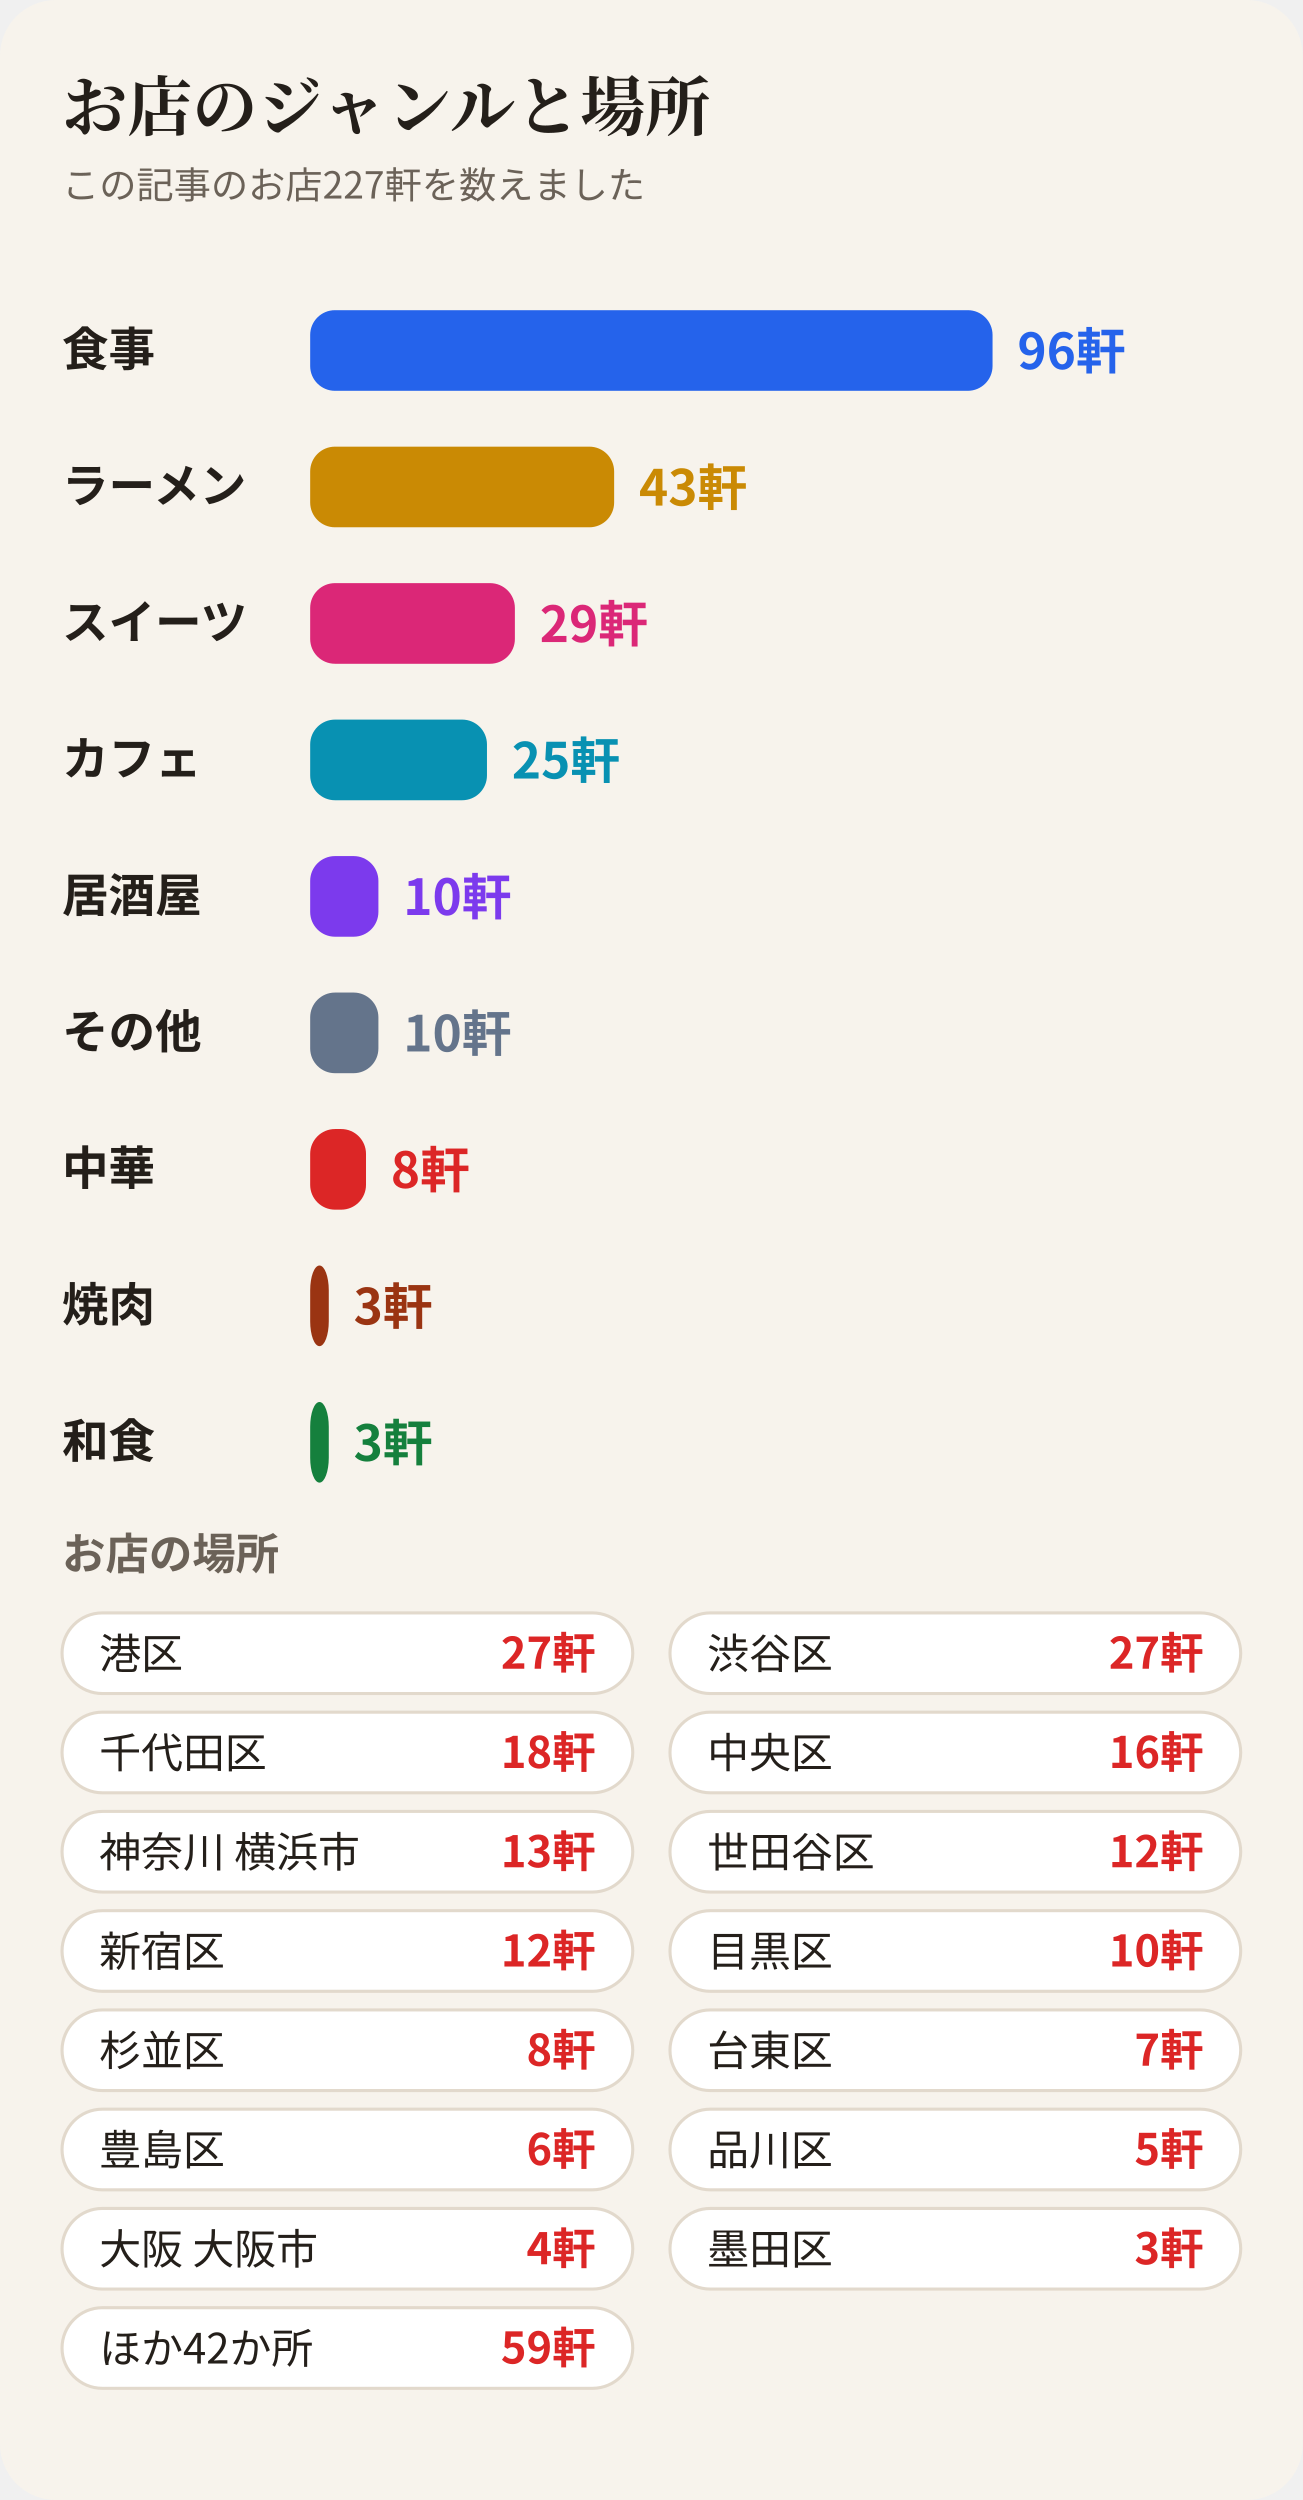
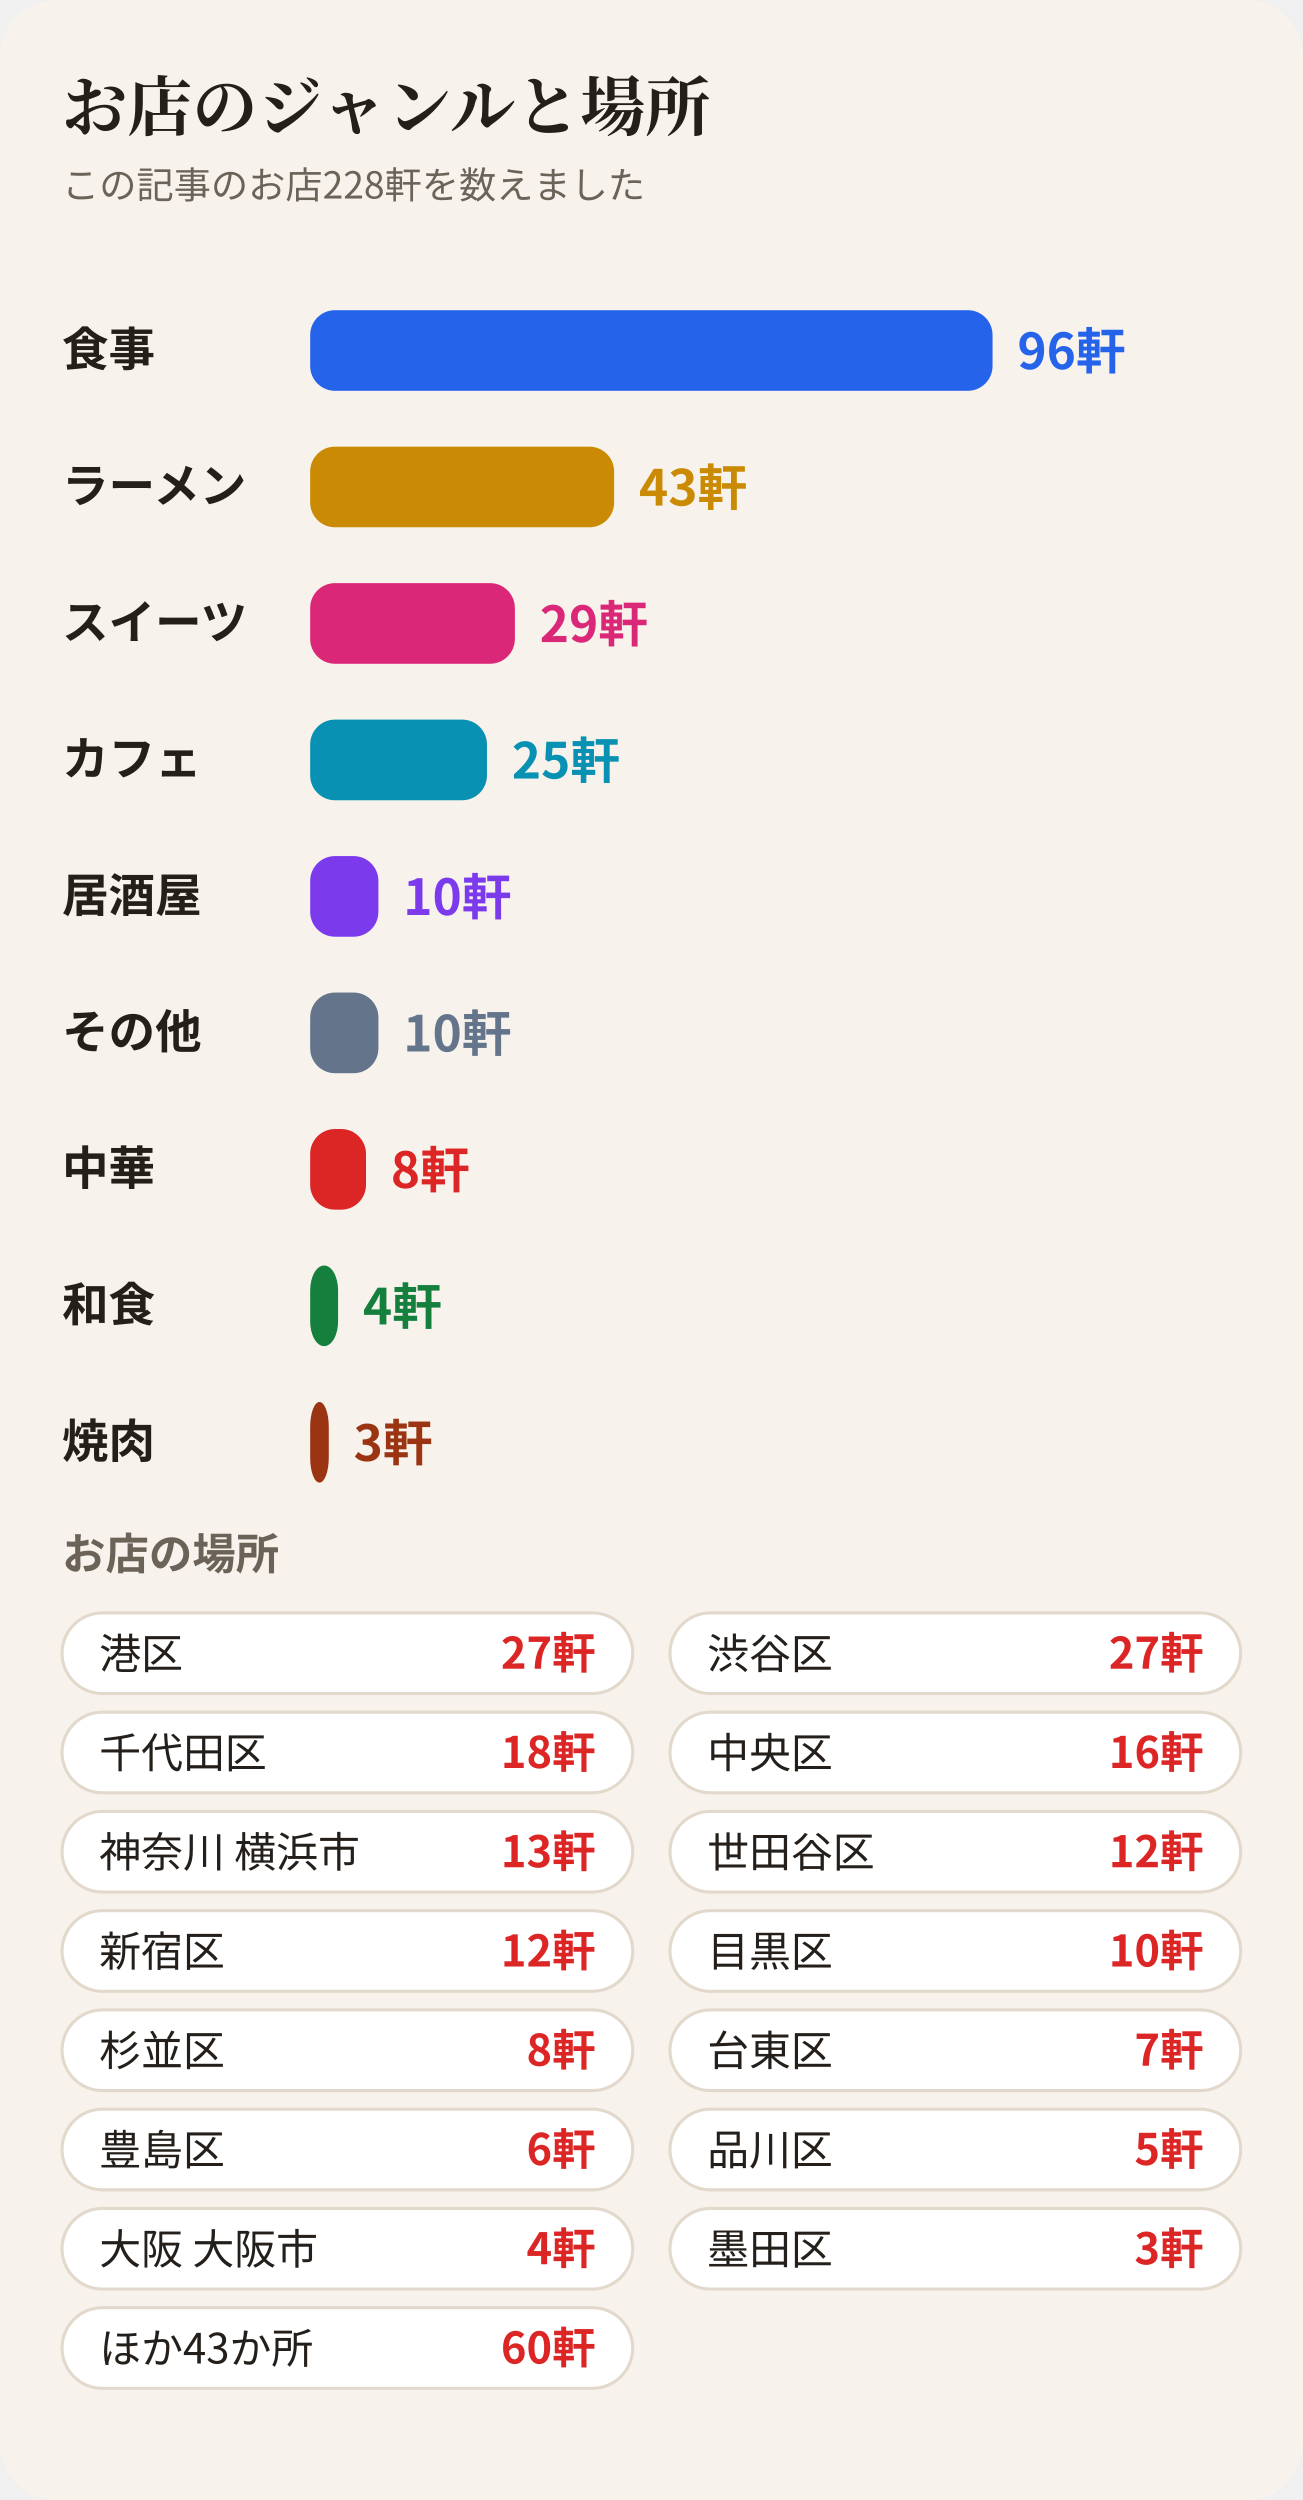
<svg xmlns="http://www.w3.org/2000/svg" viewBox="0 0 420 806" width="420" height="806" font-family="'Hiragino Sans','Noto Sans CJK JP','Noto Sans JP',sans-serif">
  <rect width="420" height="806" rx="18" fill="#F7F3EC" />
  <text x="20" y="42" font-size="21" font-weight="800" fill="#241F1A" font-family="'Hiragino Mincho ProN','Noto Serif CJK JP','Noto Serif JP',serif">お店のジャンルと場所</text>
-   <text x="20" y="64" font-size="12" fill="#6B6258">この記事のお店227軒を数えました</text>
+   <text x="20" y="64" font-size="12" fill="#6B6258">この記事のお店228軒を数えました</text>
  <text x="20" y="118" font-size="15" font-weight="700" fill="#241F1A">食事</text>
  <rect x="100" y="100" width="220" height="26" rx="8" fill="#2563eb" />
  <text x="328" y="119" font-size="16" font-weight="800" fill="#2563eb">96軒</text>
  <text x="20" y="162" font-size="15" font-weight="700" fill="#241F1A">ラーメン</text>
  <rect x="100" y="144" width="98" height="26" rx="8" fill="#ca8a04" />
  <text x="206" y="163" font-size="16" font-weight="800" fill="#ca8a04">43軒</text>
  <text x="20" y="206" font-size="15" font-weight="700" fill="#241F1A">スイーツ</text>
  <rect x="100" y="188" width="66" height="26" rx="8" fill="#db2777" />
  <text x="174" y="207" font-size="16" font-weight="800" fill="#db2777">29軒</text>
  <text x="20" y="250" font-size="15" font-weight="700" fill="#241F1A">カフェ</text>
  <rect x="100" y="232" width="57" height="26" rx="8" fill="#0891b2" />
  <text x="165" y="251" font-size="16" font-weight="800" fill="#0891b2">25軒</text>
  <text x="20" y="294" font-size="15" font-weight="700" fill="#241F1A">居酒屋</text>
  <rect x="100" y="276" width="22" height="26" rx="8" fill="#7c3aed" />
  <text x="130" y="295" font-size="16" font-weight="800" fill="#7c3aed">10軒</text>
  <text x="20" y="338" font-size="15" font-weight="700" fill="#241F1A">その他</text>
  <rect x="100" y="320" width="22" height="26" rx="8" fill="#64748b" />
  <text x="130" y="339" font-size="16" font-weight="800" fill="#64748b">10軒</text>
  <text x="20" y="382" font-size="15" font-weight="700" fill="#241F1A">中華</text>
  <rect x="100" y="364" width="18" height="26" rx="8" fill="#dc2626" />
  <text x="126" y="383" font-size="16" font-weight="800" fill="#dc2626">8軒</text>
-   <text x="20" y="426" font-size="15" font-weight="700" fill="#241F1A">焼肉</text>
-   <rect x="100" y="408" width="6" height="26" rx="8" fill="#9a3412" />
-   <text x="114" y="427" font-size="16" font-weight="800" fill="#9a3412">3軒</text>
-   <text x="20" y="470" font-size="15" font-weight="700" fill="#241F1A">和食</text>
-   <rect x="100" y="452" width="6" height="26" rx="8" fill="#15803d" />
-   <text x="114" y="471" font-size="16" font-weight="800" fill="#15803d">3軒</text>
+   <text x="20" y="426" font-size="15" font-weight="700" fill="#241F1A">和食</text>
+   <rect x="100" y="408" width="9" height="26" rx="8" fill="#15803d" />
+   <text x="117" y="427" font-size="16" font-weight="800" fill="#15803d">4軒</text>
+   <text x="20" y="470" font-size="15" font-weight="700" fill="#241F1A">焼肉</text>
+   <rect x="100" y="452" width="6" height="26" rx="8" fill="#9a3412" />
+   <text x="114" y="471" font-size="16" font-weight="800" fill="#9a3412">3軒</text>
  <text x="20" y="506" font-size="14" font-weight="700" fill="#6B6258">お店の場所</text>
  <rect x="20" y="520" width="184" height="26" rx="13" fill="#fff" stroke="#E2D9CC" />
  <text x="32" y="538" font-size="13.5" fill="#241F1A">港区</text>
  <text x="192" y="538" font-size="14" font-weight="800" text-anchor="end" fill="#dc2626">27軒</text>
  <rect x="216" y="520" width="184" height="26" rx="13" fill="#fff" stroke="#E2D9CC" />
  <text x="228" y="538" font-size="13.5" fill="#241F1A">渋谷区</text>
  <text x="388" y="538" font-size="14" font-weight="800" text-anchor="end" fill="#dc2626">27軒</text>
  <rect x="20" y="552" width="184" height="26" rx="13" fill="#fff" stroke="#E2D9CC" />
  <text x="32" y="570" font-size="13.5" fill="#241F1A">千代田区</text>
  <text x="192" y="570" font-size="14" font-weight="800" text-anchor="end" fill="#dc2626">18軒</text>
  <rect x="216" y="552" width="184" height="26" rx="13" fill="#fff" stroke="#E2D9CC" />
  <text x="228" y="570" font-size="13.5" fill="#241F1A">中央区</text>
  <text x="388" y="570" font-size="14" font-weight="800" text-anchor="end" fill="#dc2626">16軒</text>
  <rect x="20" y="584" width="184" height="26" rx="13" fill="#fff" stroke="#E2D9CC" />
  <text x="32" y="602" font-size="13.5" fill="#241F1A">神奈川 横浜市</text>
  <text x="192" y="602" font-size="14" font-weight="800" text-anchor="end" fill="#dc2626">13軒</text>
  <rect x="216" y="584" width="184" height="26" rx="13" fill="#fff" stroke="#E2D9CC" />
  <text x="228" y="602" font-size="13.5" fill="#241F1A">世田谷区</text>
  <text x="388" y="602" font-size="14" font-weight="800" text-anchor="end" fill="#dc2626">12軒</text>
  <rect x="20" y="616" width="184" height="26" rx="13" fill="#fff" stroke="#E2D9CC" />
  <text x="32" y="634" font-size="13.5" fill="#241F1A">新宿区</text>
  <text x="192" y="634" font-size="14" font-weight="800" text-anchor="end" fill="#dc2626">12軒</text>
  <rect x="216" y="616" width="184" height="26" rx="13" fill="#fff" stroke="#E2D9CC" />
  <text x="228" y="634" font-size="13.5" fill="#241F1A">目黒区</text>
  <text x="388" y="634" font-size="14" font-weight="800" text-anchor="end" fill="#dc2626">10軒</text>
  <rect x="20" y="648" width="184" height="26" rx="13" fill="#fff" stroke="#E2D9CC" />
  <text x="32" y="666" font-size="13.5" fill="#241F1A">杉並区</text>
  <text x="192" y="666" font-size="14" font-weight="800" text-anchor="end" fill="#dc2626">8軒</text>
  <rect x="216" y="648" width="184" height="26" rx="13" fill="#fff" stroke="#E2D9CC" />
  <text x="228" y="666" font-size="13.5" fill="#241F1A">台東区</text>
  <text x="388" y="666" font-size="14" font-weight="800" text-anchor="end" fill="#dc2626">7軒</text>
  <rect x="20" y="680" width="184" height="26" rx="13" fill="#fff" stroke="#E2D9CC" />
  <text x="32" y="698" font-size="13.5" fill="#241F1A">豊島区</text>
  <text x="192" y="698" font-size="14" font-weight="800" text-anchor="end" fill="#dc2626">6軒</text>
  <rect x="216" y="680" width="184" height="26" rx="13" fill="#fff" stroke="#E2D9CC" />
  <text x="228" y="698" font-size="13.5" fill="#241F1A">品川区</text>
  <text x="388" y="698" font-size="14" font-weight="800" text-anchor="end" fill="#dc2626">5軒</text>
  <rect x="20" y="712" width="184" height="26" rx="13" fill="#fff" stroke="#E2D9CC" />
  <text x="32" y="730" font-size="13.5" fill="#241F1A">大阪 大阪市</text>
  <text x="192" y="730" font-size="14" font-weight="800" text-anchor="end" fill="#dc2626">4軒</text>
  <rect x="216" y="712" width="184" height="26" rx="13" fill="#fff" stroke="#E2D9CC" />
  <text x="228" y="730" font-size="13.5" fill="#241F1A">墨田区</text>
  <text x="388" y="730" font-size="14" font-weight="800" text-anchor="end" fill="#dc2626">3軒</text>
  <rect x="20" y="744" width="184" height="26" rx="13" fill="#fff" stroke="#E2D9CC" />
-   <text x="32" y="762" font-size="13.5" fill="#241F1A">ほか42か所</text>
-   <text x="192" y="762" font-size="14" font-weight="800" text-anchor="end" fill="#dc2626">59軒</text>
+   <text x="32" y="762" font-size="13.5" fill="#241F1A">ほか43か所</text>
+   <text x="192" y="762" font-size="14" font-weight="800" text-anchor="end" fill="#dc2626">60軒</text>
</svg>
